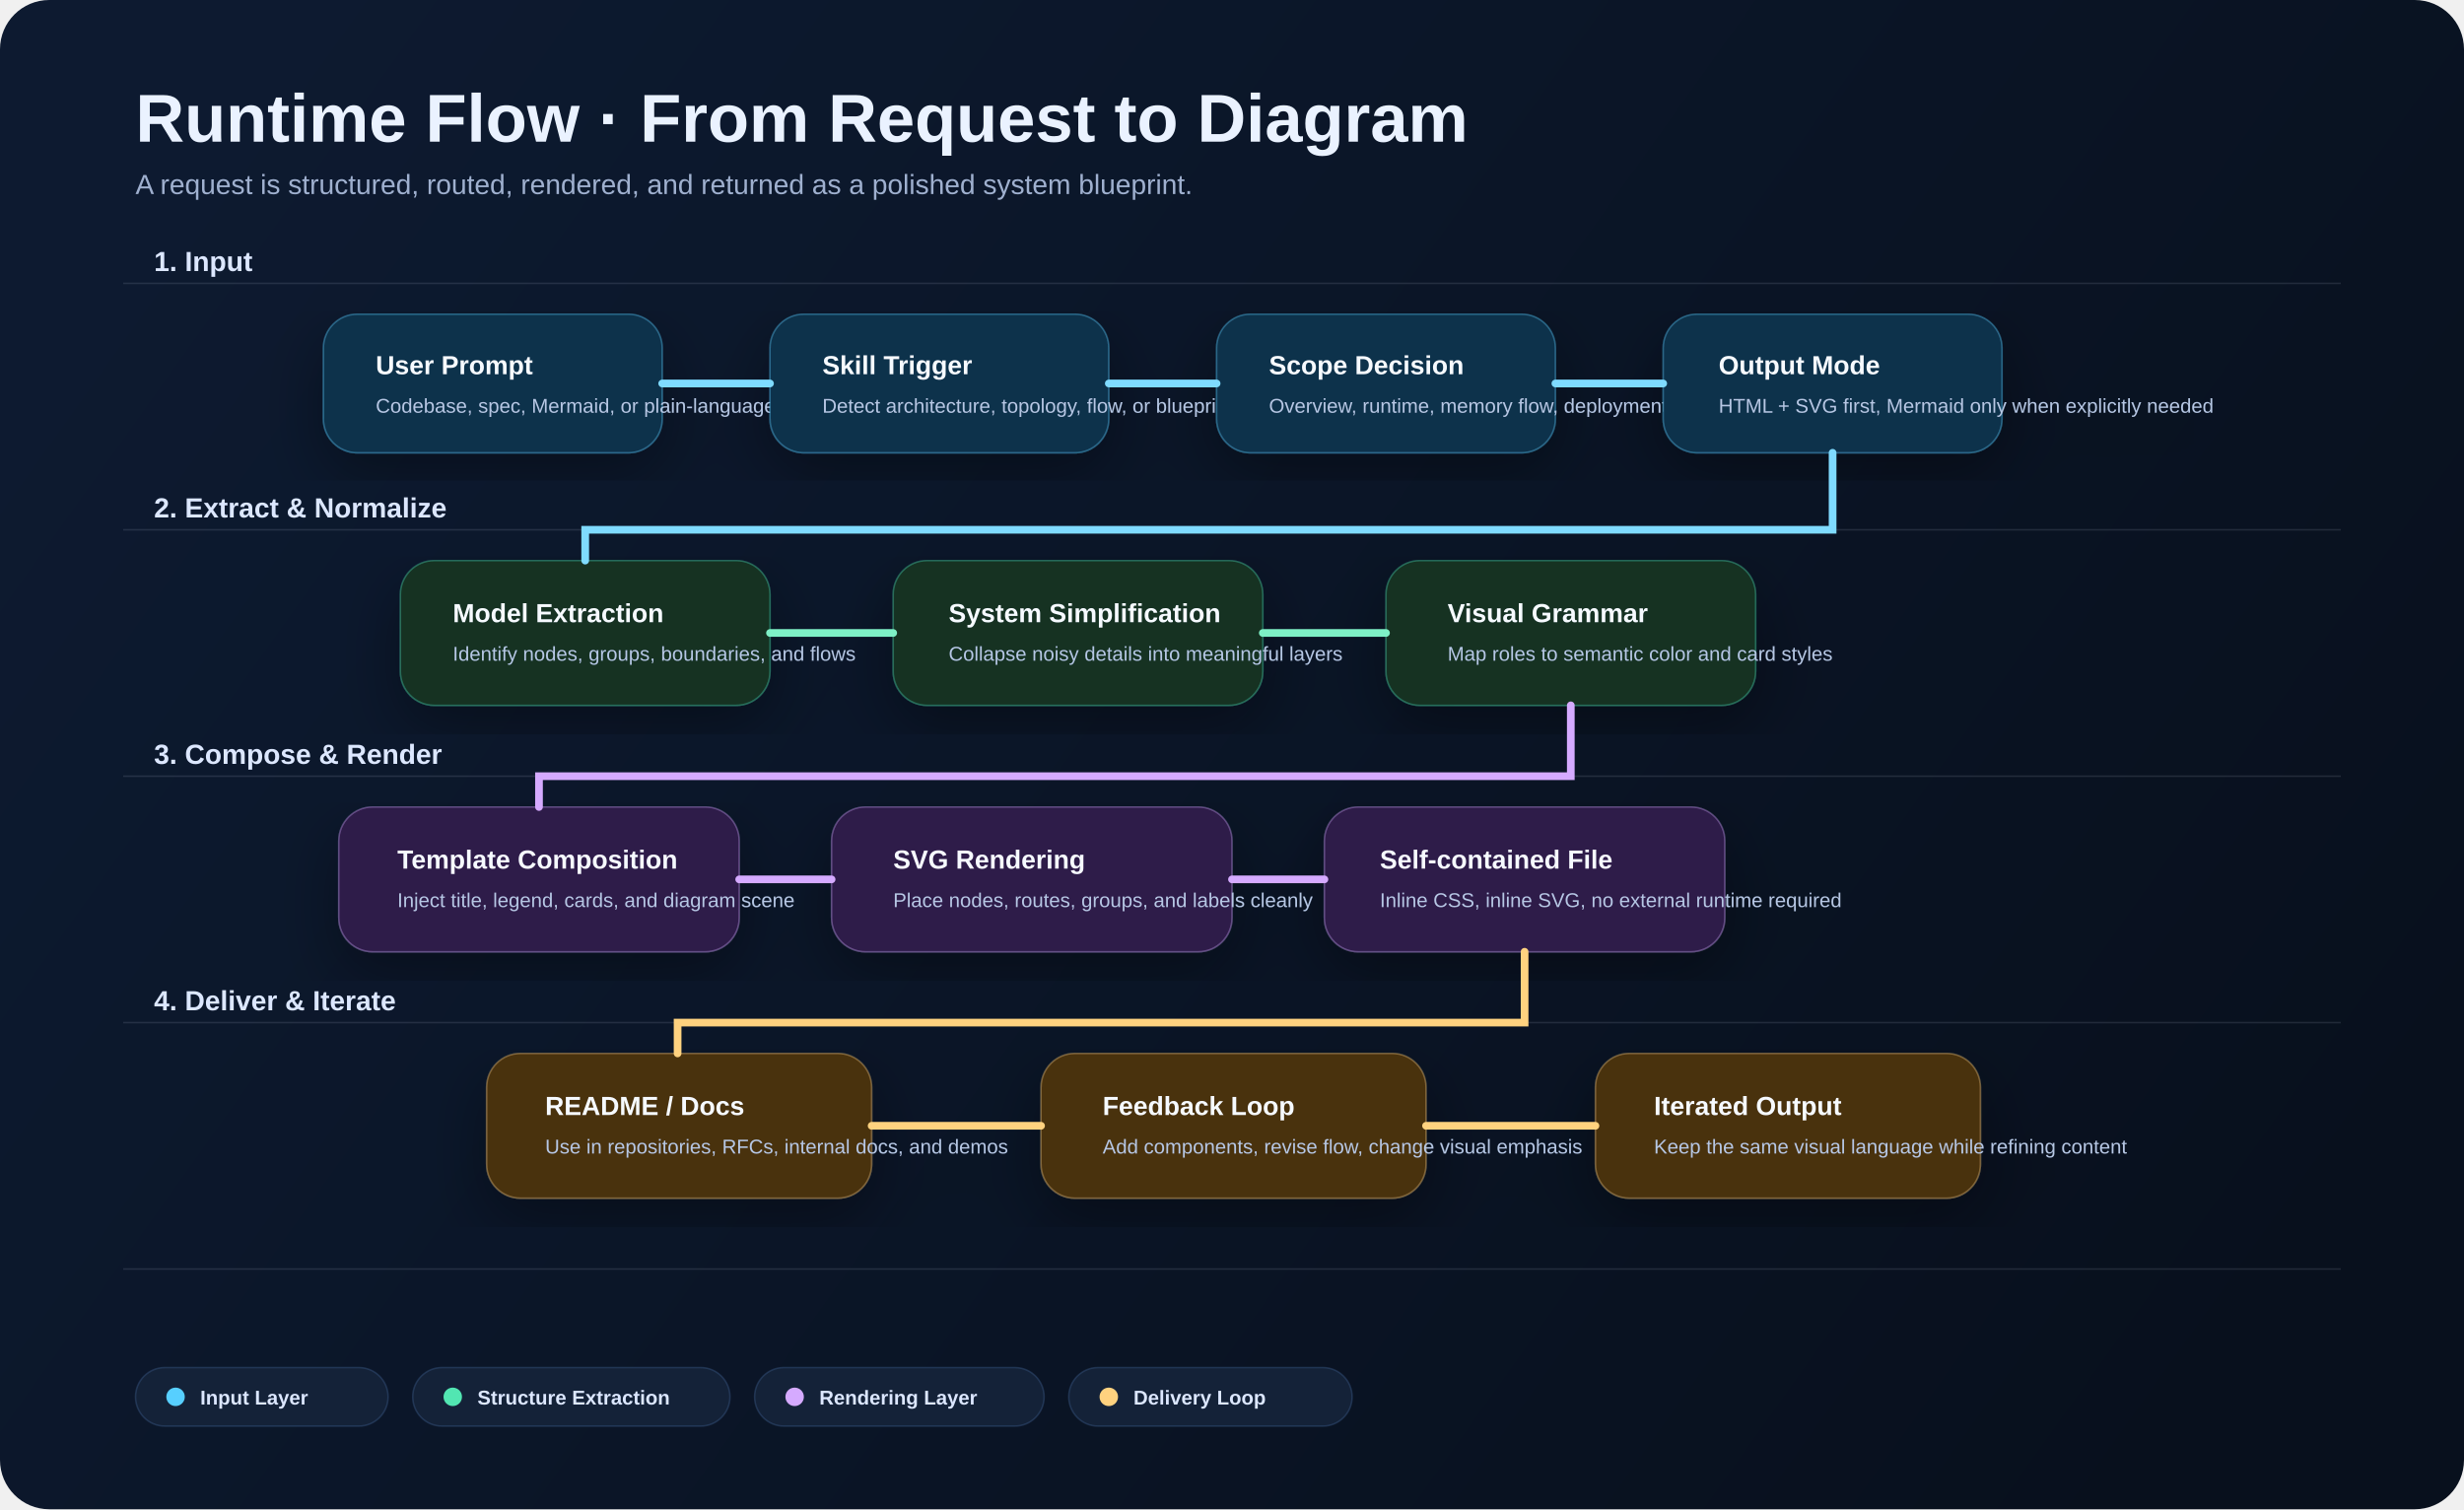
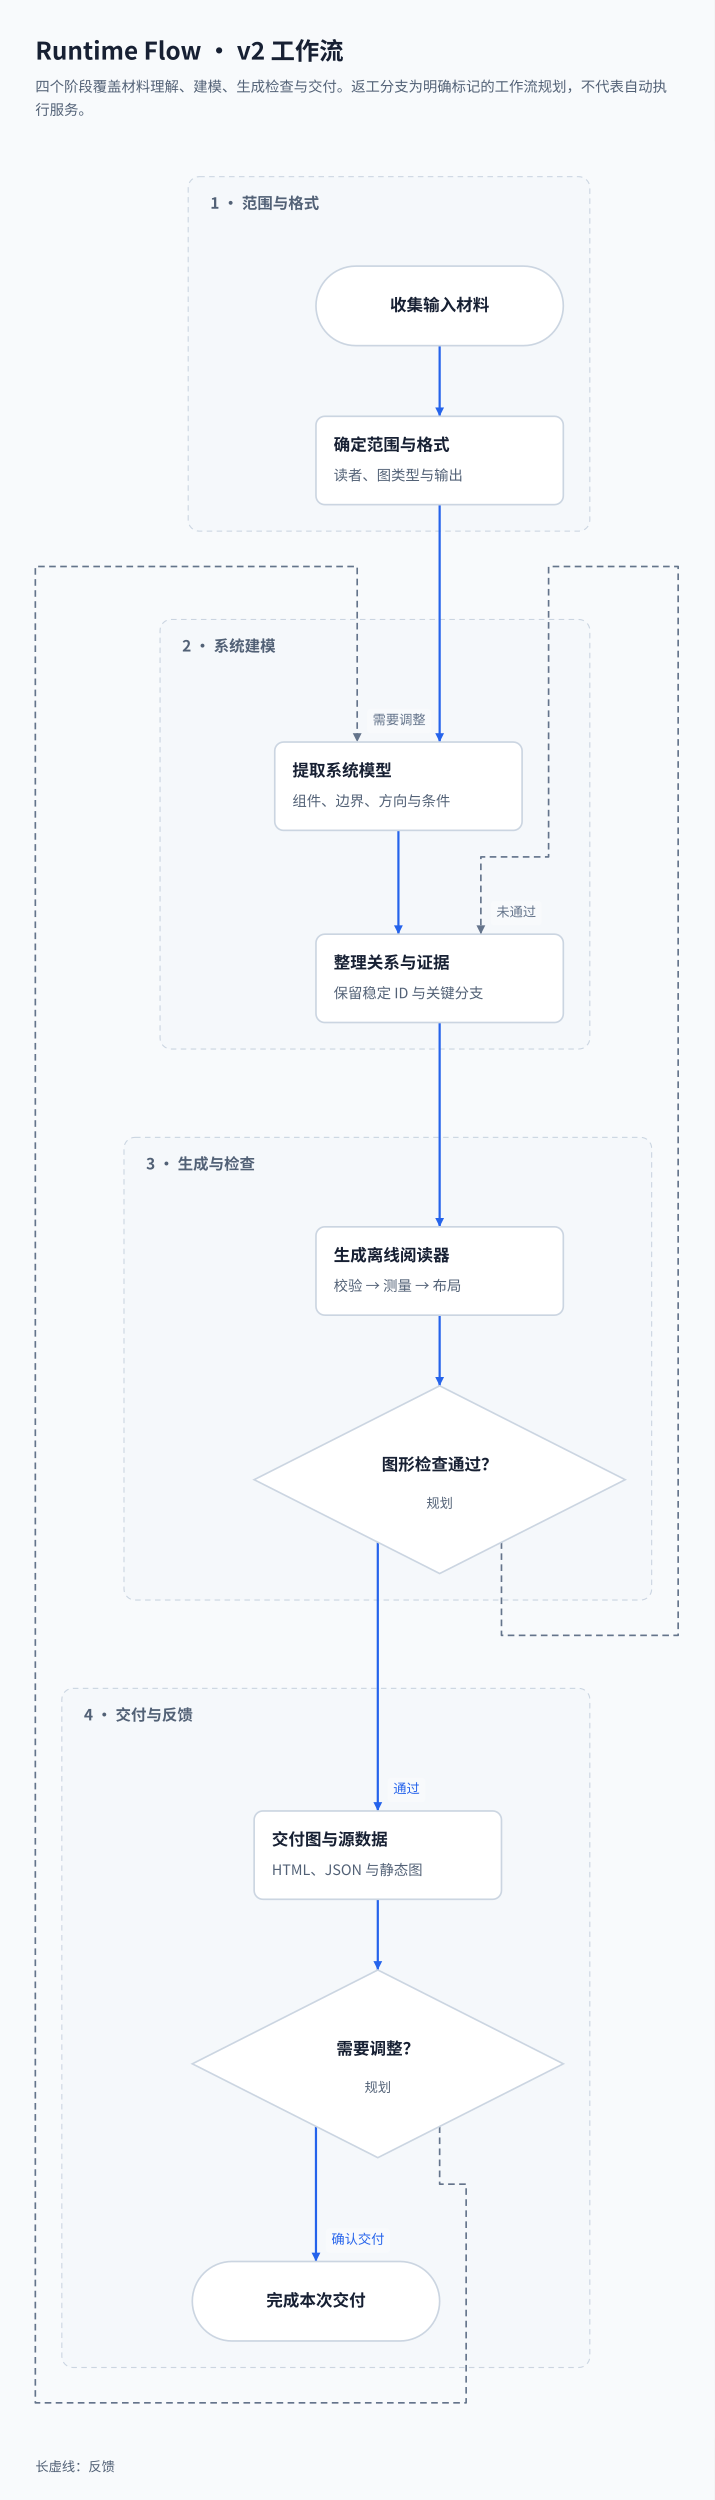
- <svg xmlns="http://www.w3.org/2000/svg" width="1600" height="980" viewBox="0 0 1600 980" fill="none">
-   <defs>
-     <linearGradient id="bg" x1="160" y1="40" x2="1420" y2="940" gradientUnits="userSpaceOnUse">
-       <stop stop-color="#0D1A30" />
-       <stop offset="1" stop-color="#08101D" />
-     </linearGradient>
-     <filter id="shadow" x="-20%" y="-20%" width="140%" height="140%">
-       <feDropShadow dx="0" dy="16" stdDeviation="20" flood-color="#000000" flood-opacity="0.34" />
-     </filter>
-     <style>
-       .title { fill:#EAF2FF; font: 700 44px 'Segoe UI', Arial, sans-serif; }
-       .subtitle { fill:#9FB0CF; font: 400 18px 'Segoe UI', Arial, sans-serif; }
-       .lane { fill:#DCE7FF; font: 700 18px 'Segoe UI', Arial, sans-serif; }
-       .node-title { fill:#F6FAFF; font: 700 17px 'Segoe UI', Arial, sans-serif; }
-       .node-copy { fill:#B6C7E4; font: 400 13px 'Segoe UI', Arial, sans-serif; }
-       .chip { fill:#DCE7FF; font: 600 13px 'Segoe UI', Arial, sans-serif; }
-     </style>
-   </defs>
-   <rect width="1600" height="980" rx="32" fill="url(#bg)" />
-   <text x="88" y="92" class="title">Runtime Flow · From Request to Diagram</text>
-   <text x="88" y="126" class="subtitle">A request is structured, routed, rendered, and returned as a polished system blueprint.</text>
-   <g opacity="0.12">
-     <path d="M80 184H1520M80 344H1520M80 504H1520M80 664H1520M80 824H1520" stroke="#DCE7FF" />
-   </g>
-   <text x="100" y="176" class="lane">1. Input</text>
-   <text x="100" y="336" class="lane">2. Extract &amp; Normalize</text>
-   <text x="100" y="496" class="lane">3. Compose &amp; Render</text>
-   <text x="100" y="656" class="lane">4. Deliver &amp; Iterate</text>
-   <g filter="url(#shadow)">
-     <rect x="210" y="204" width="220" height="90" rx="22" fill="#10324B" stroke="#57CFFF" stroke-opacity="0.38" />
-     <text x="244" y="243" class="node-title">User Prompt</text>
-     <text x="244" y="268" class="node-copy">Codebase, spec, Mermaid, or plain-language request</text>
-     <rect x="500" y="204" width="220" height="90" rx="22" fill="#10324B" stroke="#57CFFF" stroke-opacity="0.38" />
-     <text x="534" y="243" class="node-title">Skill Trigger</text>
-     <text x="534" y="268" class="node-copy">Detect architecture, topology, flow, or blueprint intent</text>
-     <rect x="790" y="204" width="220" height="90" rx="22" fill="#10324B" stroke="#57CFFF" stroke-opacity="0.38" />
-     <text x="824" y="243" class="node-title">Scope Decision</text>
-     <text x="824" y="268" class="node-copy">Overview, runtime, memory flow, deployment, compare</text>
-     <rect x="1080" y="204" width="220" height="90" rx="22" fill="#10324B" stroke="#57CFFF" stroke-opacity="0.38" />
-     <text x="1116" y="243" class="node-title">Output Mode</text>
-     <text x="1116" y="268" class="node-copy">HTML + SVG first, Mermaid only when explicitly needed</text>
-   </g>
-   <g filter="url(#shadow)">
-     <rect x="260" y="364" width="240" height="94" rx="22" fill="#133024" stroke="#52E6B2" stroke-opacity="0.36" />
-     <text x="294" y="404" class="node-title">Model Extraction</text>
-     <text x="294" y="429" class="node-copy">Identify nodes, groups, boundaries, and flows</text>
-     <rect x="580" y="364" width="240" height="94" rx="22" fill="#133024" stroke="#52E6B2" stroke-opacity="0.36" />
-     <text x="616" y="404" class="node-title">System Simplification</text>
-     <text x="616" y="429" class="node-copy">Collapse noisy details into meaningful layers</text>
-     <rect x="900" y="364" width="240" height="94" rx="22" fill="#133024" stroke="#52E6B2" stroke-opacity="0.36" />
-     <text x="940" y="404" class="node-title">Visual Grammar</text>
-     <text x="940" y="429" class="node-copy">Map roles to semantic color and card styles</text>
-   </g>
-   <g filter="url(#shadow)">
-     <rect x="220" y="524" width="260" height="94" rx="22" fill="#2E1A49" stroke="#D5AAFF" stroke-opacity="0.36" />
-     <text x="258" y="564" class="node-title">Template Composition</text>
-     <text x="258" y="589" class="node-copy">Inject title, legend, cards, and diagram scene</text>
-     <rect x="540" y="524" width="260" height="94" rx="22" fill="#2E1A49" stroke="#D5AAFF" stroke-opacity="0.36" />
-     <text x="580" y="564" class="node-title">SVG Rendering</text>
-     <text x="580" y="589" class="node-copy">Place nodes, routes, groups, and labels cleanly</text>
-     <rect x="860" y="524" width="260" height="94" rx="22" fill="#2E1A49" stroke="#D5AAFF" stroke-opacity="0.36" />
-     <text x="896" y="564" class="node-title">Self-contained File</text>
-     <text x="896" y="589" class="node-copy">Inline CSS, inline SVG, no external runtime required</text>
-   </g>
-   <g filter="url(#shadow)">
-     <rect x="316" y="684" width="250" height="94" rx="22" fill="#4A3210" stroke="#FFD27F" stroke-opacity="0.36" />
-     <text x="354" y="724" class="node-title">README / Docs</text>
-     <text x="354" y="749" class="node-copy">Use in repositories, RFCs, internal docs, and demos</text>
-     <rect x="676" y="684" width="250" height="94" rx="22" fill="#4A3210" stroke="#FFD27F" stroke-opacity="0.36" />
-     <text x="716" y="724" class="node-title">Feedback Loop</text>
-     <text x="716" y="749" class="node-copy">Add components, revise flow, change visual emphasis</text>
-     <rect x="1036" y="684" width="250" height="94" rx="22" fill="#4A3210" stroke="#FFD27F" stroke-opacity="0.36" />
-     <text x="1074" y="724" class="node-title">Iterated Output</text>
-     <text x="1074" y="749" class="node-copy">Keep the same visual language while refining content</text>
-   </g>
-   <g stroke-linecap="round" stroke-width="5">
-     <path d="M430 249H500" stroke="#7FDBFF" />
-     <path d="M720 249H790" stroke="#7FDBFF" />
-     <path d="M1010 249H1080" stroke="#7FDBFF" />
-     <path d="M1190 294V344H380V364" stroke="#7FDBFF" />
-     <path d="M500 411H580" stroke="#7EF0C6" />
-     <path d="M820 411H900" stroke="#7EF0C6" />
-     <path d="M1020 458V504H350V524" stroke="#D5AAFF" />
-     <path d="M480 571H540" stroke="#D5AAFF" />
-     <path d="M800 571H860" stroke="#D5AAFF" />
-     <path d="M990 618V664H440V684" stroke="#FFD27F" />
-     <path d="M566 731H676" stroke="#FFD27F" />
-     <path d="M926 731H1036" stroke="#FFD27F" />
-   </g>
-   <rect x="88" y="888" width="164" height="38" rx="19" fill="#142238" stroke="#3D5E8D" stroke-opacity="0.4" />
-   <circle cx="114" cy="907" r="6" fill="#57CFFF" />
-   <text x="130" y="912" class="chip">Input Layer</text>
-   <rect x="268" y="888" width="206" height="38" rx="19" fill="#142238" stroke="#3D5E8D" stroke-opacity="0.4" />
-   <circle cx="294" cy="907" r="6" fill="#52E6B2" />
-   <text x="310" y="912" class="chip">Structure Extraction</text>
-   <rect x="490" y="888" width="188" height="38" rx="19" fill="#142238" stroke="#3D5E8D" stroke-opacity="0.4" />
-   <circle cx="516" cy="907" r="6" fill="#D5AAFF" />
-   <text x="532" y="912" class="chip">Rendering Layer</text>
-   <rect x="694" y="888" width="184" height="38" rx="19" fill="#142238" stroke="#3D5E8D" stroke-opacity="0.4" />
-   <circle cx="720" cy="907" r="6" fill="#FFD27F" />
-   <text x="736" y="912" class="chip">Delivery Loop</text>
+ <svg xmlns="http://www.w3.org/2000/svg" width="647" role="img" data-theme="light" height="2264" viewBox="0 0 647 2264" style="font-family: &quot;Segoe UI&quot;, &quot;Microsoft YaHei&quot;, &quot;Noto Sans CJK SC&quot;, sans-serif;">
+   <rect width="647" height="2264" fill="#F8FAFC" />
+   <text x="32" y="54" fill="#172033" font-size="22" font-weight="600">Runtime Flow · v2 工作流</text>
+   <text x="32" y="83" fill="#526176" font-size="13" font-weight="400">四个阶段覆盖材料理解、建模、生成检查与交付。返工分支为明确标记的工作流规划，不代表自动执</text>
+   <text x="32" y="104" fill="#526176" font-size="13" font-weight="400">行服务。</text>
+   <svg width="647" height="2080" viewBox="0 0 647 2080" role="group" aria-label="技术图" data-diagram="true" style="font-family: &quot;Segoe UI&quot;, &quot;Microsoft YaHei&quot;, &quot;Noto Sans CJK SC&quot;, sans-serif;" y="128" x="0">
+     <style>.bp-node,.bp-group-toggle,.bp-edge{cursor:pointer}.bp-node:focus{outline:none}.bp-node:focus .bp-shape,.bp-node.bp-selected .bp-shape{stroke:#2563EB;stroke-width:3}.bp-dim{opacity:.2}.bp-related .bp-shape{stroke:#2563EB;stroke-width:2.5}.bp-edge.bp-related .bp-edge-line,.bp-edge.bp-selected .bp-edge-line{stroke:#2563EB;stroke-width:3}.bp-edge:focus .bp-edge-line{stroke:#2563EB;stroke-width:3}.bp-group-toggle:focus rect{stroke:#2563EB;stroke-width:2}.bp-group-toggle:hover rect{fill:#F1F5F9}</style>
+     <defs>
+       <marker id="export-1-bp-arrow-normal" markerWidth="8" markerHeight="8" refX="8" refY="4" orient="auto" markerUnits="userSpaceOnUse">
+         <path d="M0 0 L8 4 L0 8 Z" fill="#64748B" />
+       </marker>
+       <marker id="export-1-bp-arrow-accent" markerWidth="8" markerHeight="8" refX="8" refY="4" orient="auto" markerUnits="userSpaceOnUse">
+         <path d="M0 0 L8 4 L0 8 Z" fill="#2563EB" />
+       </marker>
+       <marker id="export-1-bp-arrow-exception" markerWidth="8" markerHeight="8" refX="8" refY="4" orient="auto" markerUnits="userSpaceOnUse">
+         <path d="M0 0 L8 4 L0 8 Z" fill="#B91C1C" />
+       </marker>
+     </defs>
+     <rect width="647" height="2080" fill="#F8FAFC" data-background="true" />
+     <g data-group-id="scope-stage" aria-label="分组 1 · 范围与格式">
+       <rect x="170.422" y="32" width="363.719" height="321" rx="10" fill="#F1F5F9" fill-opacity="0.55" stroke="#CBD5E1" stroke-dasharray="5 4" />
+       <text x="190.422" y="61" fill="#526176" font-size="14" font-weight="600" text-anchor="start" data-text-block="true">
+         <tspan x="190.422" dy="0">1 · 范围与格式</tspan>
+       </text>
+     </g>
+     <g data-group-id="model-stage" aria-label="分组 2 · 系统建模">
+       <rect x="144.948" y="433" width="389.193" height="389" rx="10" fill="#F1F5F9" fill-opacity="0.55" stroke="#CBD5E1" stroke-dasharray="5 4" />
+       <text x="164.948" y="462" fill="#526176" font-size="14" font-weight="600" text-anchor="start" data-text-block="true">
+         <tspan x="164.948" dy="0">2 · 系统建模</tspan>
+       </text>
+     </g>
+     <g data-group-id="render-stage" aria-label="分组 3 · 生成与检查">
+       <rect x="112.281" y="902" width="477.859" height="419" rx="10" fill="#F1F5F9" fill-opacity="0.55" stroke="#CBD5E1" stroke-dasharray="5 4" />
+       <text x="132.281" y="931" fill="#526176" font-size="14" font-weight="600" text-anchor="start" data-text-block="true">
+         <tspan x="132.281" dy="0">3 · 生成与检查</tspan>
+       </text>
+     </g>
+     <g data-group-id="delivery-stage" aria-label="分组 4 · 交付与反馈">
+       <rect x="56" y="1401" width="478.141" height="615" rx="10" fill="#F1F5F9" fill-opacity="0.55" stroke="#CBD5E1" stroke-dasharray="5 4" />
+       <text x="76" y="1430" fill="#526176" font-size="14" font-weight="600" text-anchor="start" data-text-block="true">
+         <tspan x="76" dy="0">4 · 交付与反馈</tspan>
+       </text>
+     </g>
+     <g class="bp-edge" data-edge-id="request-scope" aria-label="request 到 scope">
+       <path d="M398.141 185 L398.141 249" fill="none" stroke="transparent" stroke-width="16" data-edge-hit="true" />
+       <path d="M398.141 185 L398.141 249" fill="none" stroke="#2563EB" stroke-width="2" stroke-dasharray="none" stroke-linejoin="round" marker-end="url(#export-1-bp-arrow-accent)" class="bp-edge-line" />
+     </g>
+     <g class="bp-edge" data-edge-id="scope-extract" aria-label="scope 到 extract">
+       <path d="M398.141 329 L398.141 544" fill="none" stroke="transparent" stroke-width="16" data-edge-hit="true" />
+       <path d="M398.141 329 L398.141 544" fill="none" stroke="#2563EB" stroke-width="2" stroke-dasharray="none" stroke-linejoin="round" marker-end="url(#export-1-bp-arrow-accent)" class="bp-edge-line" />
+     </g>
+     <g class="bp-edge" data-edge-id="extract-refine" aria-label="extract 到 refine">
+       <path d="M360.807 624 L360.807 718" fill="none" stroke="transparent" stroke-width="16" data-edge-hit="true" />
+       <path d="M360.807 624 L360.807 718" fill="none" stroke="#2563EB" stroke-width="2" stroke-dasharray="none" stroke-linejoin="round" marker-end="url(#export-1-bp-arrow-accent)" class="bp-edge-line" />
+     </g>
+     <g class="bp-edge" data-edge-id="refine-generate" aria-label="refine 到 generate">
+       <path d="M398.141 798 L398.141 983" fill="none" stroke="transparent" stroke-width="16" data-edge-hit="true" />
+       <path d="M398.141 798 L398.141 983" fill="none" stroke="#2563EB" stroke-width="2" stroke-dasharray="none" stroke-linejoin="round" marker-end="url(#export-1-bp-arrow-accent)" class="bp-edge-line" />
+     </g>
+     <g class="bp-edge" data-edge-id="generate-review" aria-label="generate 到 review">
+       <path d="M398.141 1063 L398.141 1127" fill="none" stroke="transparent" stroke-width="16" data-edge-hit="true" />
+       <path d="M398.141 1063 L398.141 1127" fill="none" stroke="#2563EB" stroke-width="2" stroke-dasharray="none" stroke-linejoin="round" marker-end="url(#export-1-bp-arrow-accent)" class="bp-edge-line" />
+     </g>
+     <g class="bp-edge" data-edge-id="review-pass" aria-label="review 到 deliver：通过">
+       <path d="M342.141 1268.667 L342.141 1512" fill="none" stroke="transparent" stroke-width="16" data-edge-hit="true" />
+       <path d="M342.141 1268.667 L342.141 1512" fill="none" stroke="#2563EB" stroke-width="2" stroke-dasharray="none" stroke-linejoin="round" marker-end="url(#export-1-bp-arrow-accent)" class="bp-edge-line" />
+     </g>
+     <g class="bp-edge" data-edge-id="review-rework" aria-label="review 到 refine：未通过">
+       <path d="M454.141 1268.667 L454.141 1353 L614.141 1353 L614.141 385 L496.807 385 L496.807 648 L435.474 648 L435.474 718" fill="none" stroke="transparent" stroke-width="16" data-edge-hit="true" />
+       <path d="M454.141 1268.667 L454.141 1353 L614.141 1353 L614.141 385 L496.807 385 L496.807 648 L435.474 648 L435.474 718" fill="none" stroke="#64748B" stroke-width="1.5" stroke-dasharray="6 4" stroke-linejoin="round" marker-end="url(#export-1-bp-arrow-normal)" class="bp-edge-line" />
+     </g>
+     <g class="bp-edge" data-edge-id="deliver-feedback" aria-label="deliver 到 feedback">
+       <path d="M342.141 1592 L342.141 1656" fill="none" stroke="transparent" stroke-width="16" data-edge-hit="true" />
+       <path d="M342.141 1592 L342.141 1656" fill="none" stroke="#2563EB" stroke-width="2" stroke-dasharray="none" stroke-linejoin="round" marker-end="url(#export-1-bp-arrow-accent)" class="bp-edge-line" />
+     </g>
+     <g class="bp-edge" data-edge-id="feedback-revise" aria-label="feedback 到 extract：需要调整">
+       <path d="M398.141 1797.667 L398.141 1850 L422.141 1850 L422.141 2048 L32 2048 L32 385 L323.474 385 L323.474 544" fill="none" stroke="transparent" stroke-width="16" data-edge-hit="true" />
+       <path d="M398.141 1797.667 L398.141 1850 L422.141 1850 L422.141 2048 L32 2048 L32 385 L323.474 385 L323.474 544" fill="none" stroke="#64748B" stroke-width="1.5" stroke-dasharray="6 4" stroke-linejoin="round" marker-end="url(#export-1-bp-arrow-normal)" class="bp-edge-line" />
+     </g>
+     <g class="bp-edge" data-edge-id="feedback-done" aria-label="feedback 到 done：确认交付">
+       <path d="M286.141 1797.667 L286.141 1920" fill="none" stroke="transparent" stroke-width="16" data-edge-hit="true" />
+       <path d="M286.141 1797.667 L286.141 1920" fill="none" stroke="#2563EB" stroke-width="2" stroke-dasharray="none" stroke-linejoin="round" marker-end="url(#export-1-bp-arrow-accent)" class="bp-edge-line" />
+     </g>
+     <g class="bp-node" data-node-id="request" data-original-node-ids="[&quot;request&quot;]" aria-label="收集输入材料" transform="translate(286.1406 113)">
+       <rect fill="#FFFFFF" stroke="#CBD5E1" stroke-width="1.5" class="bp-shape" width="224" height="72" rx="36" stroke-dasharray="none" />
+       <text x="112" y="40.5" fill="#172033" font-size="15" font-weight="600" text-anchor="middle" data-text-block="true">
+         <tspan x="112" dy="0">收集输入材料</tspan>
+       </text>
+     </g>
+     <g class="bp-node" data-node-id="scope" data-original-node-ids="[&quot;scope&quot;]" aria-label="确定范围与格式" transform="translate(286.1406 249)">
+       <rect fill="#FFFFFF" stroke="#CBD5E1" stroke-width="1.5" class="bp-shape" width="224" height="80" rx="8" stroke-dasharray="none" />
+       <text x="16" y="31" fill="#172033" font-size="15" font-weight="600" text-anchor="start" data-text-block="true">
+         <tspan x="16" dy="0">确定范围与格式</tspan>
+       </text>
+       <text x="16" y="58" fill="#526176" font-size="13" font-weight="400" text-anchor="start" data-text-block="true">
+         <tspan x="16" dy="0">读者、图类型与输出</tspan>
+       </text>
+     </g>
+     <g class="bp-node" data-node-id="extract" data-original-node-ids="[&quot;extract&quot;]" aria-label="提取系统模型" transform="translate(248.8073 544)">
+       <rect fill="#FFFFFF" stroke="#CBD5E1" stroke-width="1.5" class="bp-shape" width="224" height="80" rx="8" stroke-dasharray="none" />
+       <text x="16" y="31" fill="#172033" font-size="15" font-weight="600" text-anchor="start" data-text-block="true">
+         <tspan x="16" dy="0">提取系统模型</tspan>
+       </text>
+       <text x="16" y="58" fill="#526176" font-size="13" font-weight="400" text-anchor="start" data-text-block="true">
+         <tspan x="16" dy="0">组件、边界、方向与条件</tspan>
+       </text>
+     </g>
+     <g class="bp-node" data-node-id="refine" data-original-node-ids="[&quot;refine&quot;]" aria-label="整理关系与证据" transform="translate(286.1406 718)">
+       <rect fill="#FFFFFF" stroke="#CBD5E1" stroke-width="1.5" class="bp-shape" width="224" height="80" rx="8" stroke-dasharray="none" />
+       <text x="16" y="31" fill="#172033" font-size="15" font-weight="600" text-anchor="start" data-text-block="true">
+         <tspan x="16" dy="0">整理关系与证据</tspan>
+       </text>
+       <text x="16" y="58" fill="#526176" font-size="13" font-weight="400" text-anchor="start" data-text-block="true">
+         <tspan x="16" dy="0">保留稳定 ID 与关键分支</tspan>
+       </text>
+     </g>
+     <g class="bp-node" data-node-id="generate" data-original-node-ids="[&quot;generate&quot;]" aria-label="生成离线阅读器" transform="translate(286.1406 983)">
+       <rect fill="#FFFFFF" stroke="#CBD5E1" stroke-width="1.5" class="bp-shape" width="224" height="80" rx="8" stroke-dasharray="none" />
+       <text x="16" y="31" fill="#172033" font-size="15" font-weight="600" text-anchor="start" data-text-block="true">
+         <tspan x="16" dy="0">生成离线阅读器</tspan>
+       </text>
+       <text x="16" y="58" fill="#526176" font-size="13" font-weight="400" text-anchor="start" data-text-block="true">
+         <tspan x="16" dy="0">校验 → 测量 → 布局</tspan>
+       </text>
+     </g>
+     <g class="bp-node" data-node-id="review" data-original-node-ids="[&quot;review&quot;]" aria-label="图形检查通过？" transform="translate(230.1406 1127)">
+       <polygon fill="#FFFFFF" stroke="#CBD5E1" stroke-width="1.5" class="bp-shape" points="168,0 336,85 168,170 0,85" />
+       <text x="168" y="76.5" fill="#172033" font-size="15" font-weight="600" text-anchor="middle" data-text-block="true">
+         <tspan x="168" dy="0">图形检查通过？</tspan>
+       </text>
+       <text x="168" y="110.5" fill="#526176" font-size="12" font-weight="400" text-anchor="middle" data-text-block="true">
+         <tspan x="168" dy="0">规划</tspan>
+       </text>
+     </g>
+     <g class="bp-node" data-node-id="deliver" data-original-node-ids="[&quot;deliver&quot;]" aria-label="交付图与源数据" transform="translate(230.1406 1512)">
+       <rect fill="#FFFFFF" stroke="#CBD5E1" stroke-width="1.5" class="bp-shape" width="224" height="80" rx="8" stroke-dasharray="none" />
+       <text x="16" y="31" fill="#172033" font-size="15" font-weight="600" text-anchor="start" data-text-block="true">
+         <tspan x="16" dy="0">交付图与源数据</tspan>
+       </text>
+       <text x="16" y="58" fill="#526176" font-size="13" font-weight="400" text-anchor="start" data-text-block="true">
+         <tspan x="16" dy="0">HTML、JSON 与静态图</tspan>
+       </text>
+     </g>
+     <g class="bp-node" data-node-id="feedback" data-original-node-ids="[&quot;feedback&quot;]" aria-label="需要调整？" transform="translate(174.1406 1656)">
+       <polygon fill="#FFFFFF" stroke="#CBD5E1" stroke-width="1.5" class="bp-shape" points="168,0 336,85 168,170 0,85" />
+       <text x="168" y="76.5" fill="#172033" font-size="15" font-weight="600" text-anchor="middle" data-text-block="true">
+         <tspan x="168" dy="0">需要调整？</tspan>
+       </text>
+       <text x="168" y="110.5" fill="#526176" font-size="12" font-weight="400" text-anchor="middle" data-text-block="true">
+         <tspan x="168" dy="0">规划</tspan>
+       </text>
+     </g>
+     <g class="bp-node" data-node-id="done" data-original-node-ids="[&quot;done&quot;]" aria-label="完成本次交付" transform="translate(174.1406 1920)">
+       <rect fill="#FFFFFF" stroke="#CBD5E1" stroke-width="1.5" class="bp-shape" width="224" height="72" rx="36" stroke-dasharray="none" />
+       <text x="112" y="40.5" fill="#172033" font-size="15" font-weight="600" text-anchor="middle" data-text-block="true">
+         <tspan x="112" dy="0">完成本次交付</tspan>
+       </text>
+     </g>
+     <g data-edge-labels="true">
+       <g data-label-edge-id="review-pass" pointer-events="none">
+         <rect x="351.141" y="1482" width="34" height="22" rx="3" fill="#F8FAFC" />
+         <text x="356.141" y="1496" fill="#2563EB" font-size="12" font-weight="400" text-anchor="start" data-text-block="true">
+           <tspan x="356.141" dy="0">通过</tspan>
+         </text>
+       </g>
+       <g data-label-edge-id="review-rework" pointer-events="none">
+         <rect x="444.474" y="688" width="46" height="22" rx="3" fill="#F8FAFC" />
+         <text x="449.474" y="702" fill="#64748B" font-size="12" font-weight="400" text-anchor="start" data-text-block="true">
+           <tspan x="449.474" dy="0">未通过</tspan>
+         </text>
+       </g>
+       <g data-label-edge-id="feedback-revise" pointer-events="none">
+         <rect x="332.474" y="514" width="58" height="22" rx="3" fill="#F8FAFC" />
+         <text x="337.474" y="528" fill="#64748B" font-size="12" font-weight="400" text-anchor="start" data-text-block="true">
+           <tspan x="337.474" dy="0">需要调整</tspan>
+         </text>
+       </g>
+       <g data-label-edge-id="feedback-done" pointer-events="none">
+         <rect x="295.141" y="1890" width="58" height="22" rx="3" fill="#F8FAFC" />
+         <text x="300.141" y="1904" fill="#2563EB" font-size="12" font-weight="400" text-anchor="start" data-text-block="true">
+           <tspan x="300.141" dy="0">确认交付</tspan>
+         </text>
+       </g>
+     </g>
+   </svg>
+   <text x="32" y="2238" fill="#526176" font-size="12">长虚线：反馈</text>
</svg>
